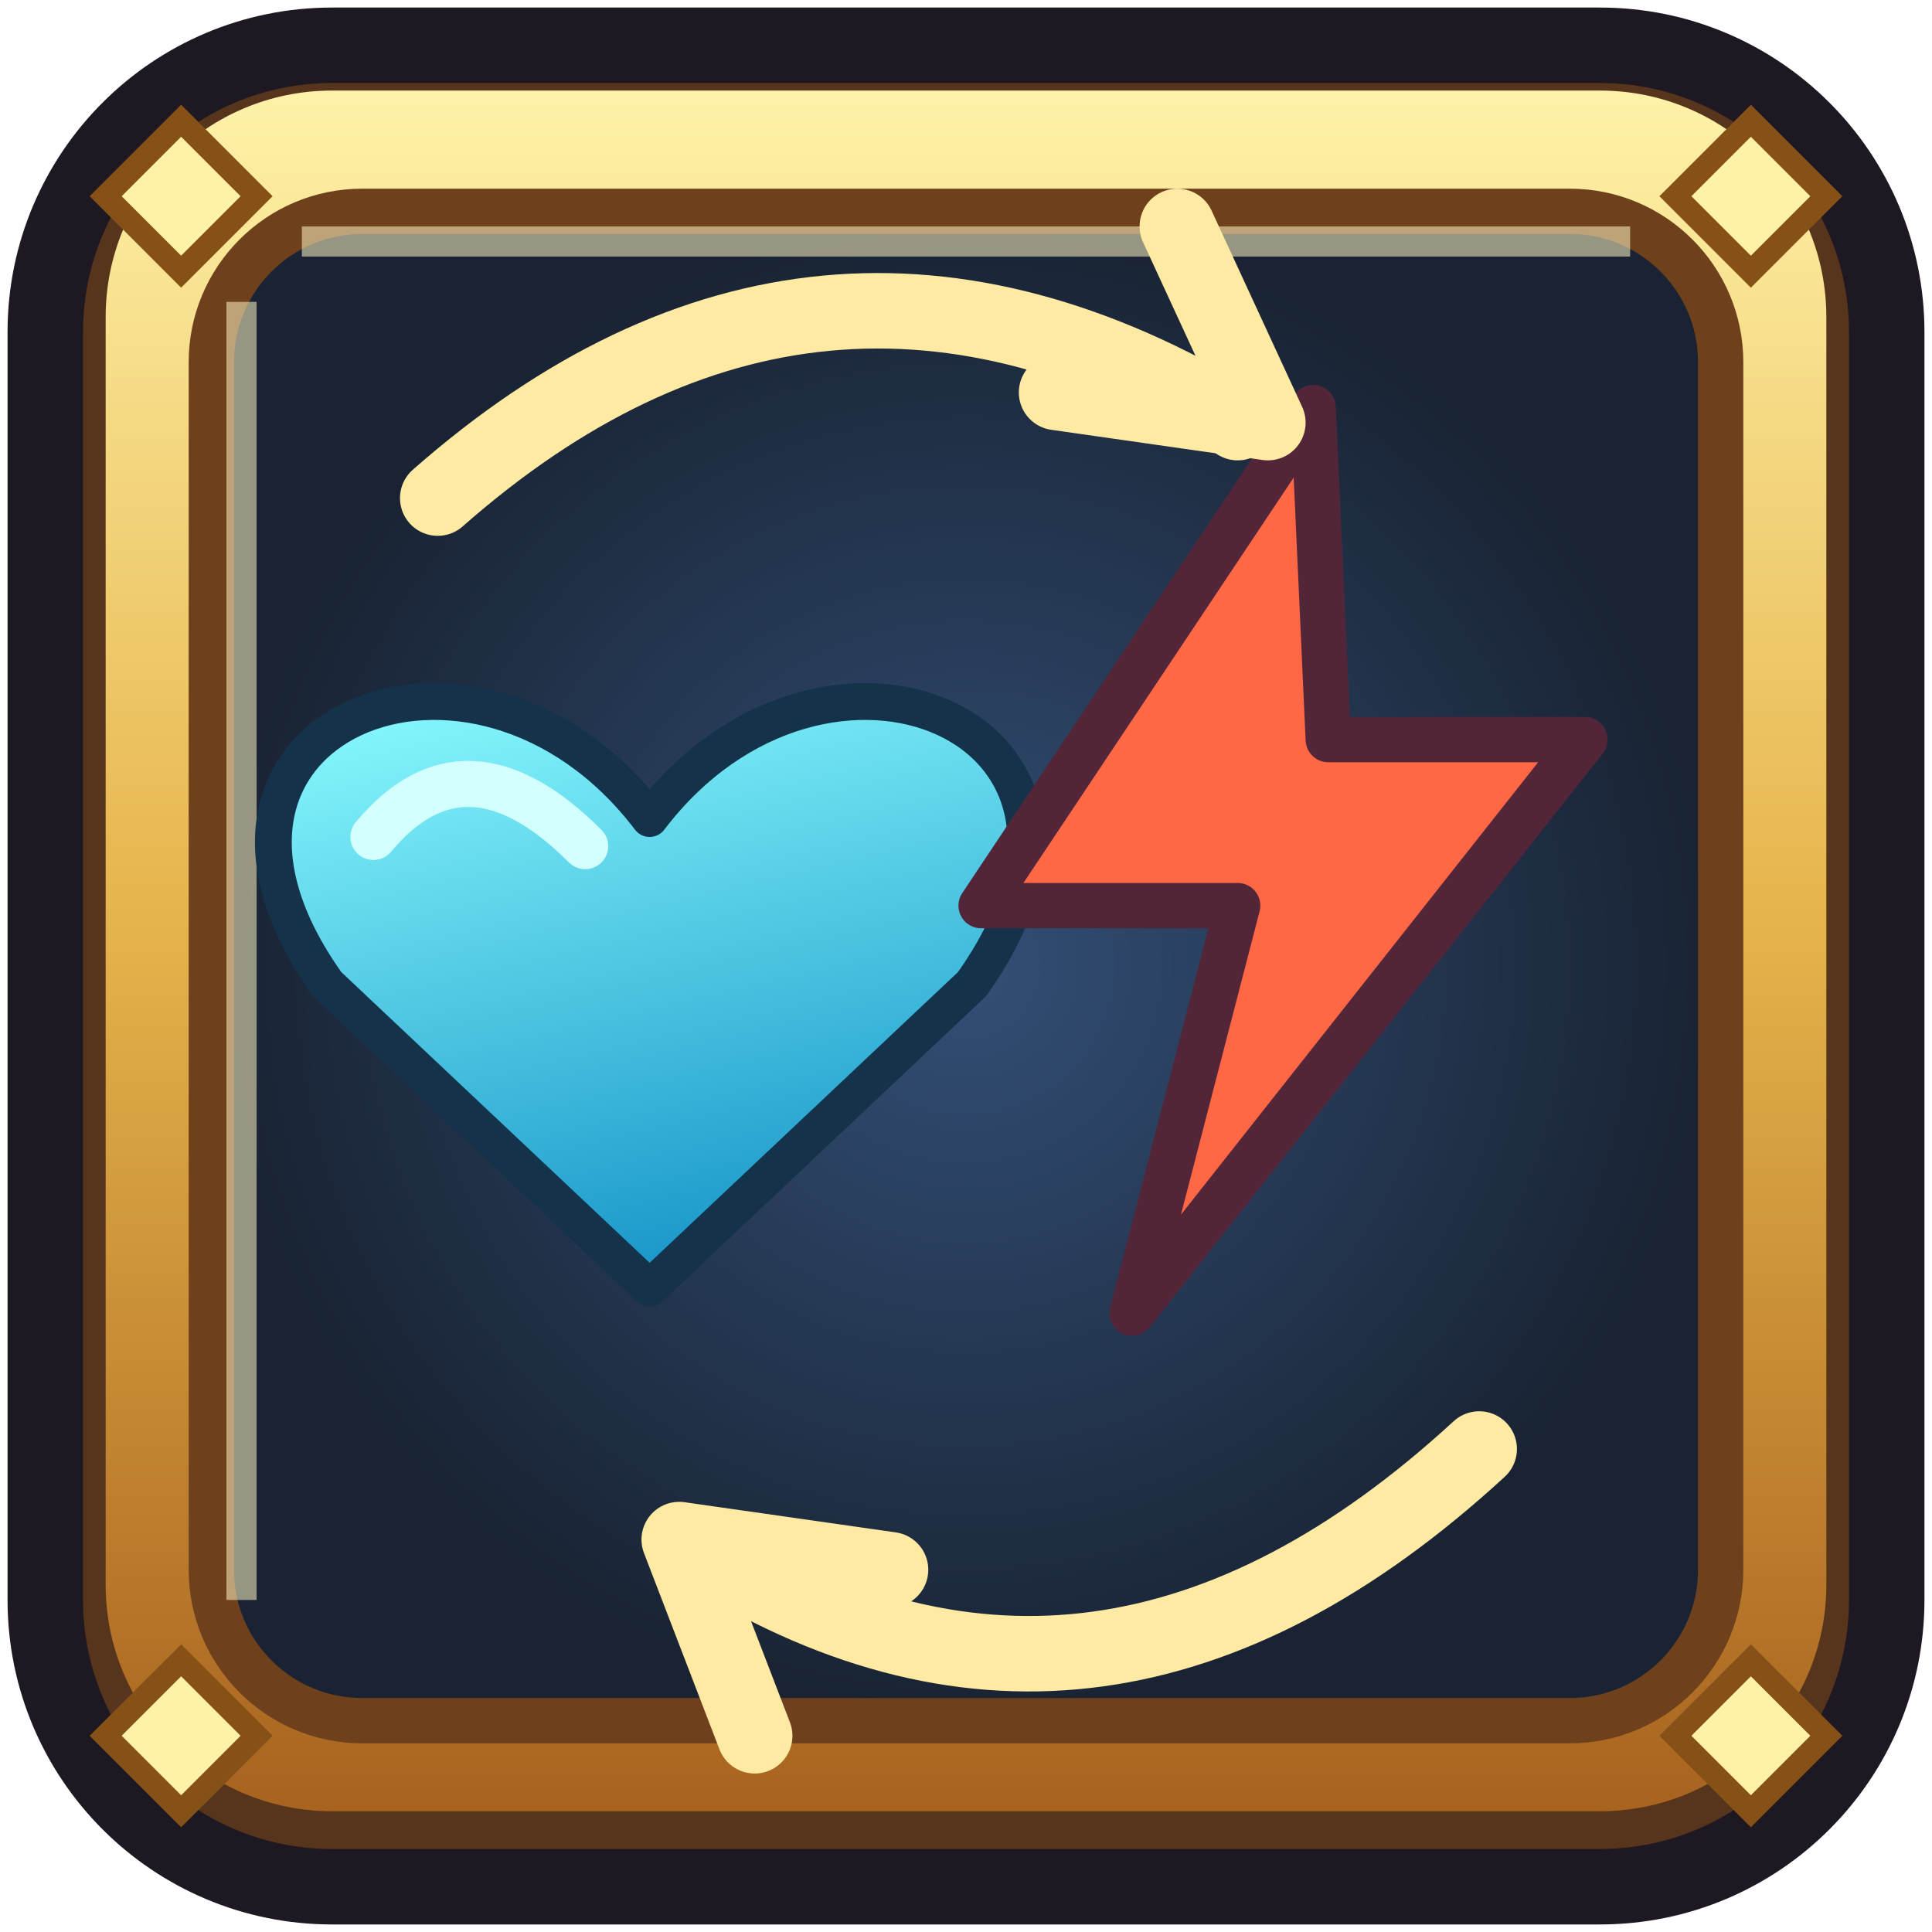
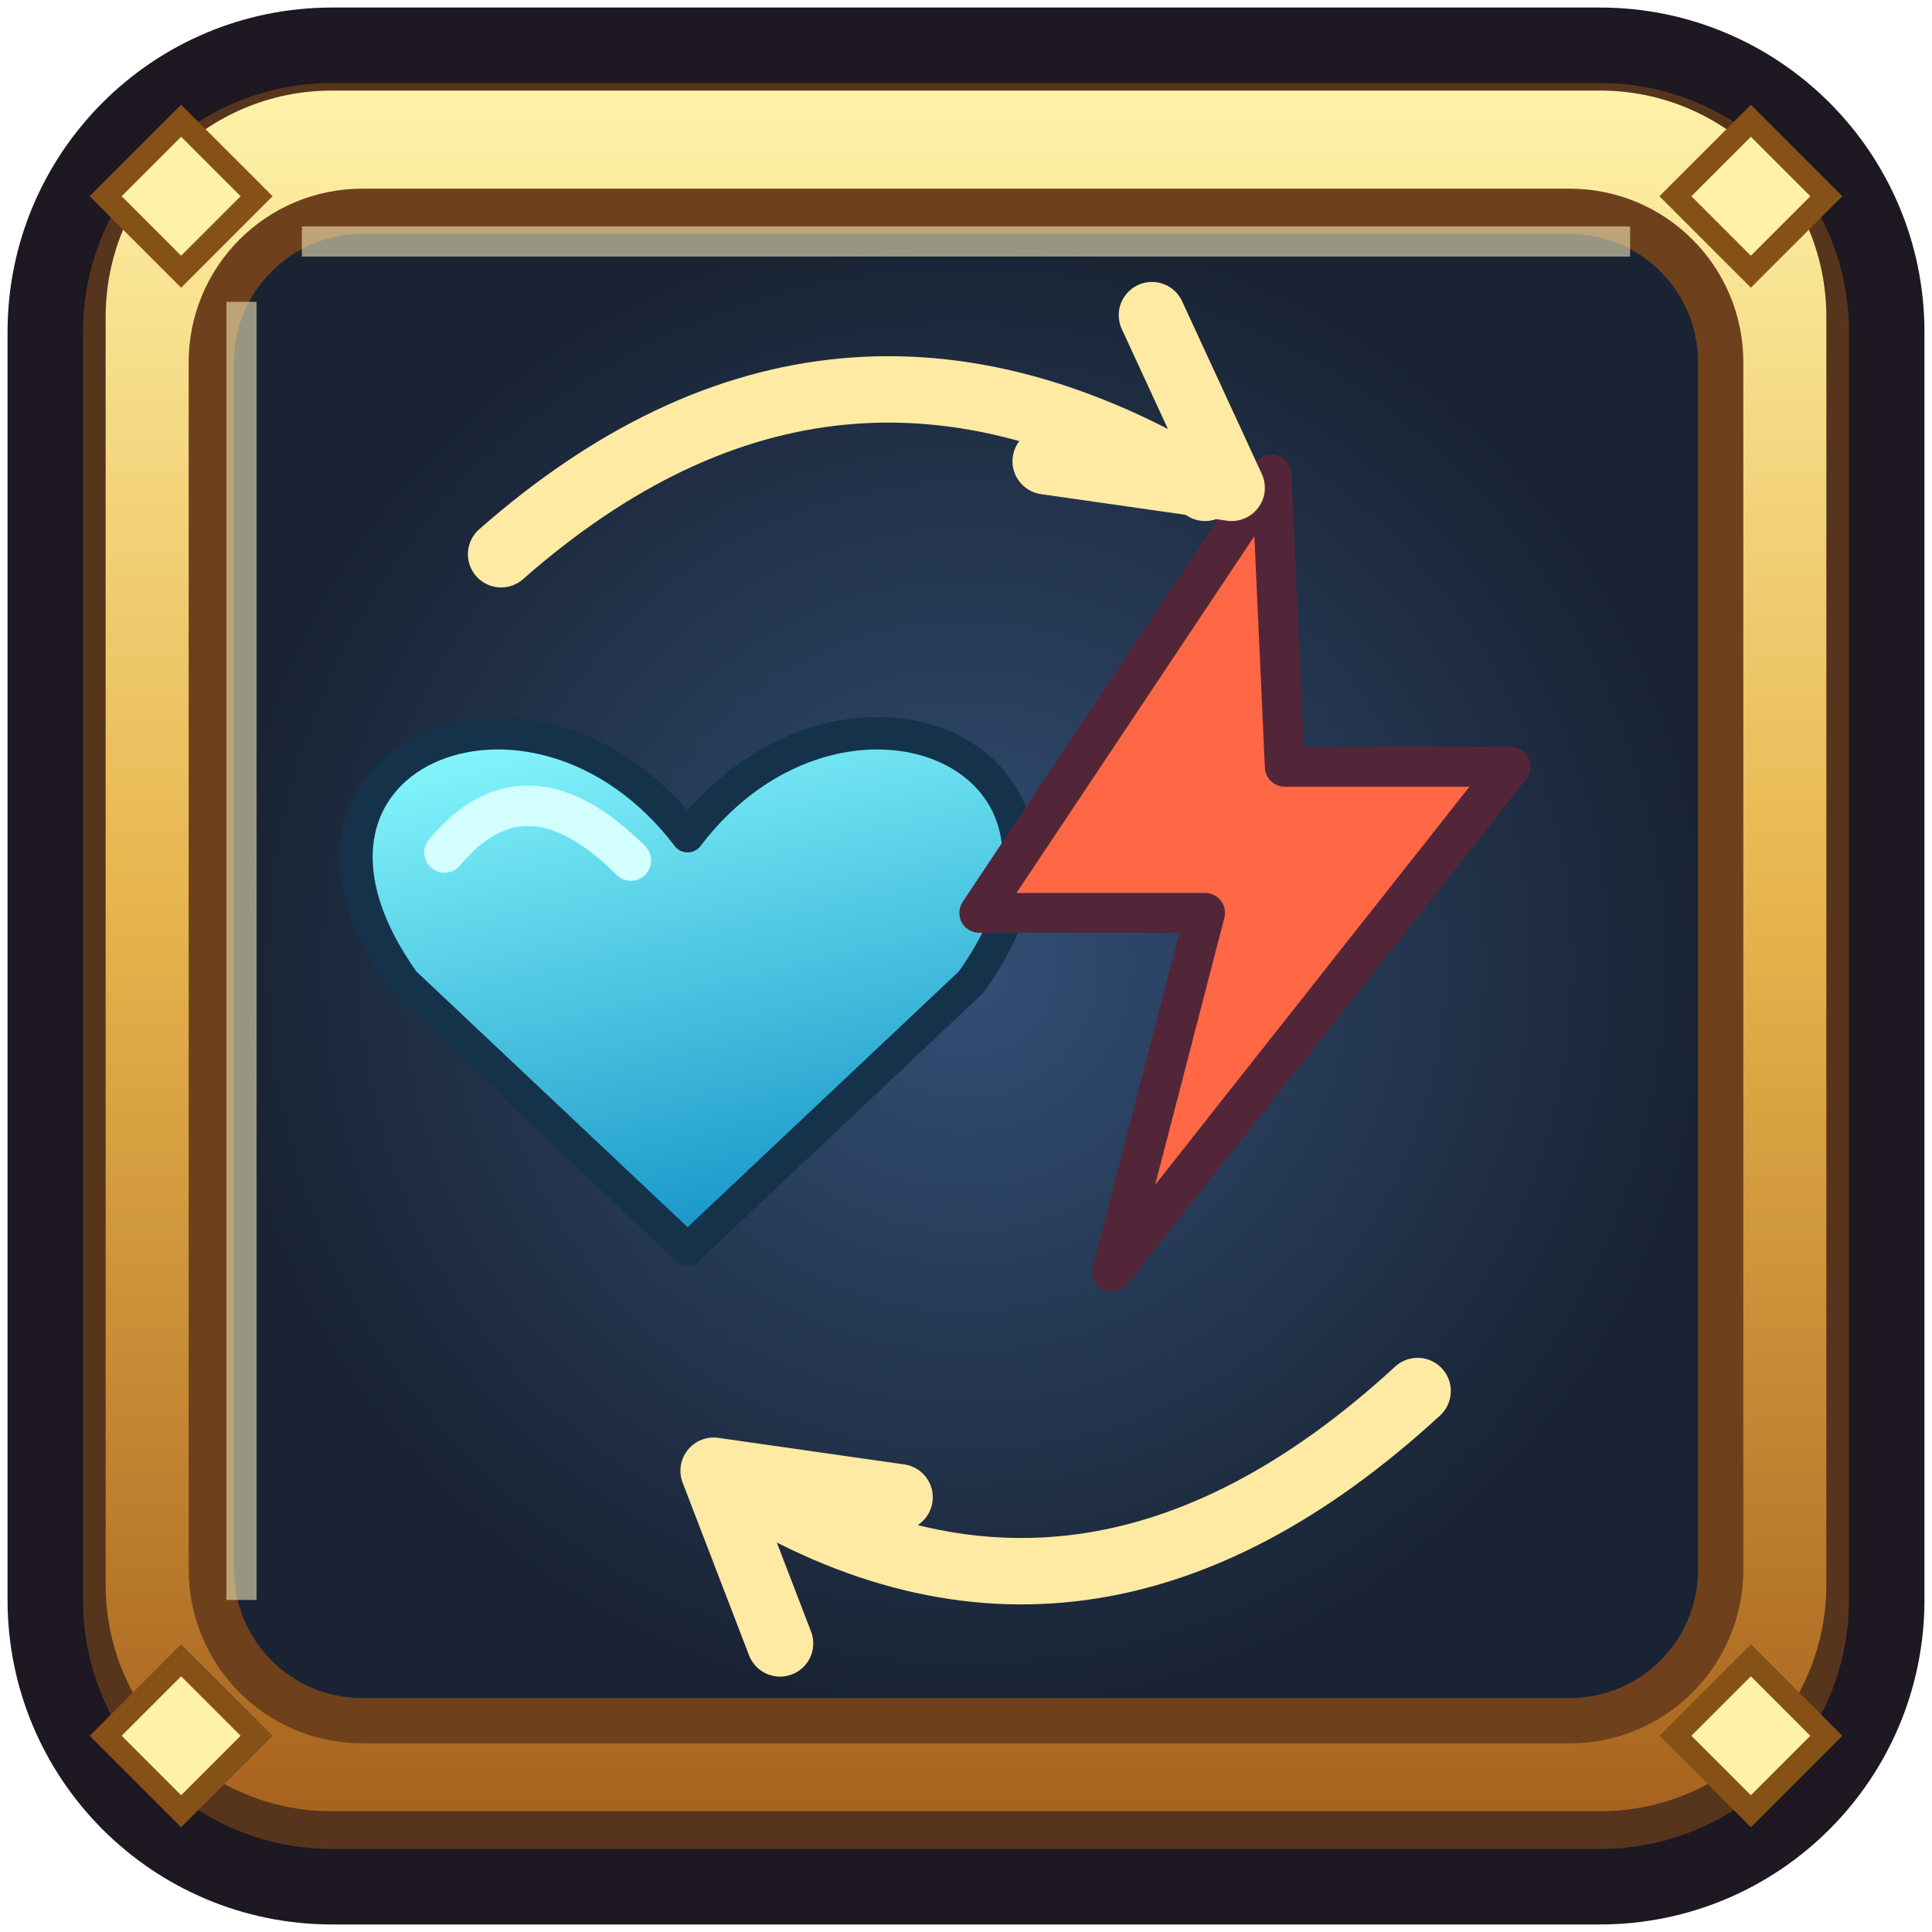
<svg xmlns="http://www.w3.org/2000/svg" viewBox="0 0 128 128">
  <defs>
    <linearGradient id="gold" x2="0" y2="1">
      <stop stop-color="#fff3aa" />
      <stop offset=".48" stop-color="#e6b44c" />
      <stop offset="1" stop-color="#a7621e" />
    </linearGradient>
    <linearGradient id="symbol" x2=".3" y2="1">
      <stop stop-color="#8bfcff" />
      <stop offset="1" stop-color="#1d9acb" />
    </linearGradient>
    <radialGradient id="bg">
      <stop stop-color="#324f76" />
      <stop offset="1" stop-color="#192333" />
    </radialGradient>
  </defs>
  <rect x="3" y="3" width="122" height="122" rx="19" fill="#57351c" stroke="#1d1821" stroke-width="5" />
  <rect x="7" y="6" width="114" height="114" rx="15" fill="url(#gold)" />
  <rect x="14" y="14" width="100" height="100" rx="10" fill="url(#bg)" stroke="#6e411c" stroke-width="3" />
  <path d="M20 16h88M16 20v86" fill="none" stroke="#fff4c3" opacity=".55" stroke-width="2" />
-   <g stroke-linejoin="round">
+   <g stroke-linejoin="round" transform="translate(64 64) scale(.88) translate(-64 -64)">
    <g transform="translate(4 28) scale(.61)">
      <path d="M64 94 29 61C9 33 45 18 64 43 83 18 119 33 99 61Z" fill="url(#symbol)" stroke="#14334b" stroke-width="4" />
      <path d="M34 45q10-12 23 1" fill="none" stroke="#d4ffff" stroke-width="5" stroke-linecap="round" />
    </g>
    <path d="m87 27-22 33h17l-7 27 30-38H88Z" fill="#ff6745" stroke="#522638" stroke-width="3" />
    <path d="M29 33q25-22 53-5m-12-2 14 2-6-13M98 96q-25 23-51 7m12 1-14-2 5 13" fill="none" stroke="#ffeaa4" stroke-width="5" stroke-linecap="round" stroke-linejoin="round" />
  </g>
  <g fill="#fff2a6" stroke="#865116" stroke-width="1.5">
    <path d="m12 8 5 5-5 5-5-5Z" />
    <path d="m116 8 5 5-5 5-5-5Z" />
    <path d="m12 110 5 5-5 5-5-5Z" />
    <path d="m116 110 5 5-5 5-5-5Z" />
  </g>
</svg>
